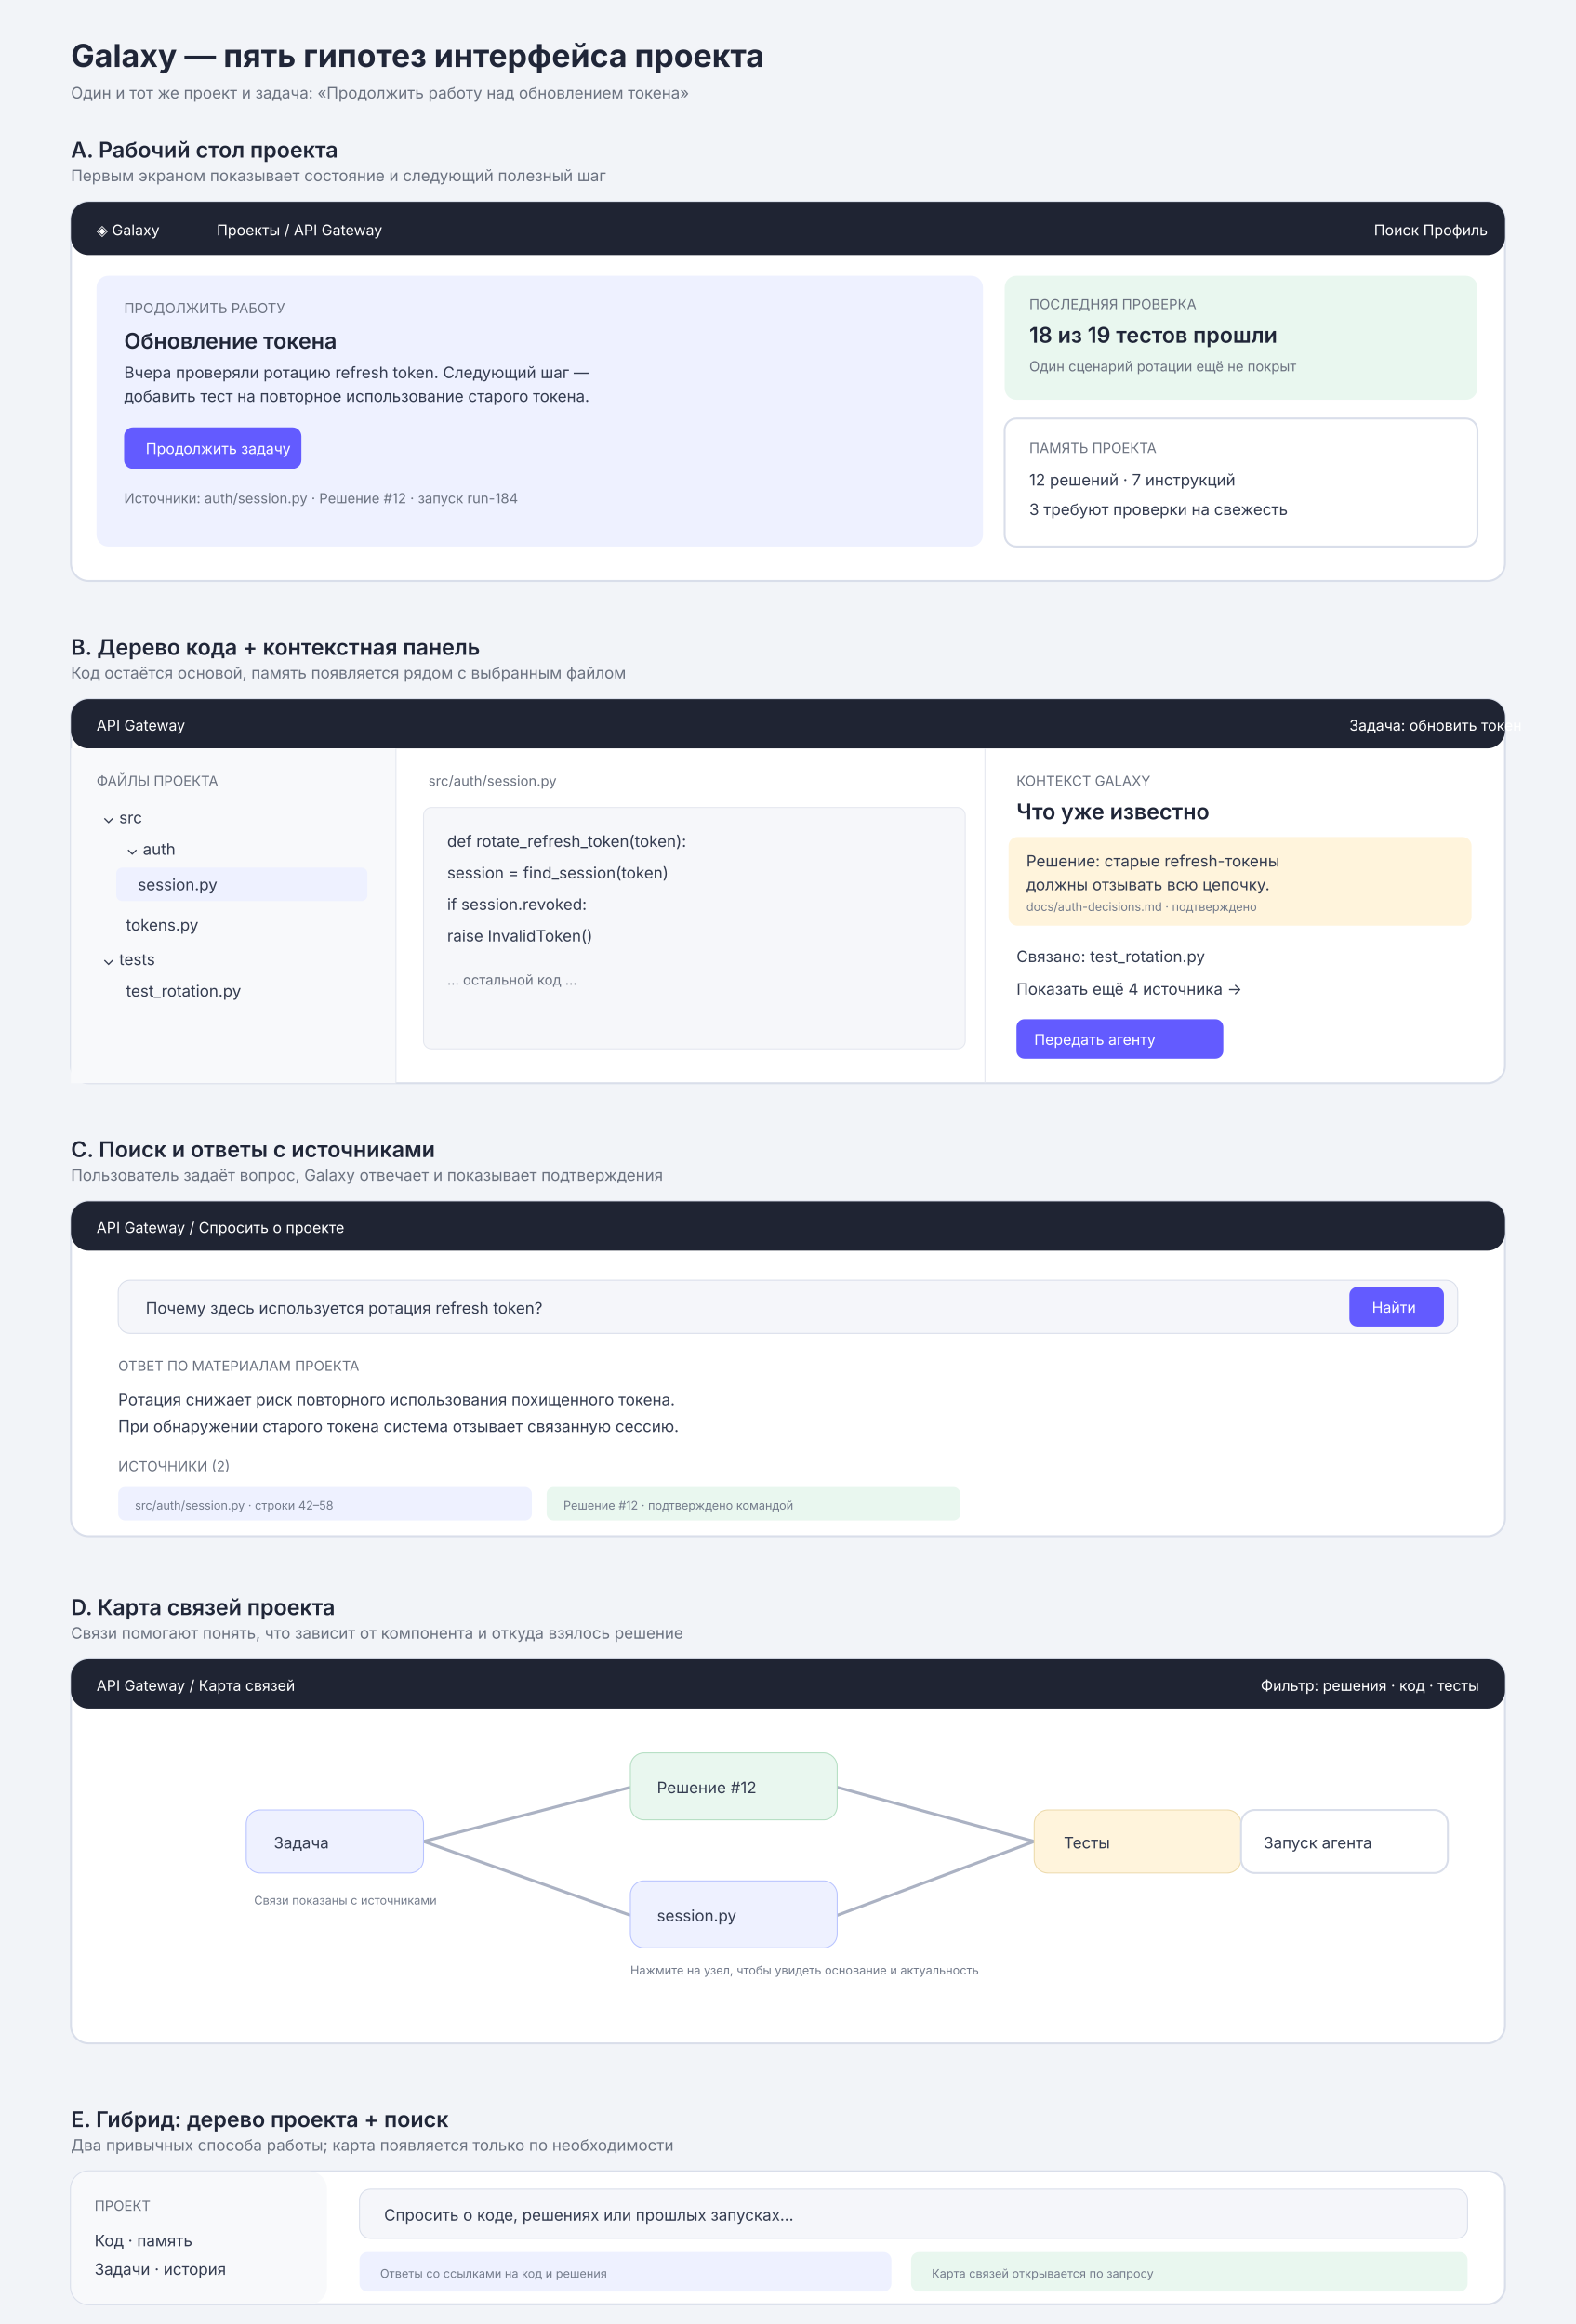
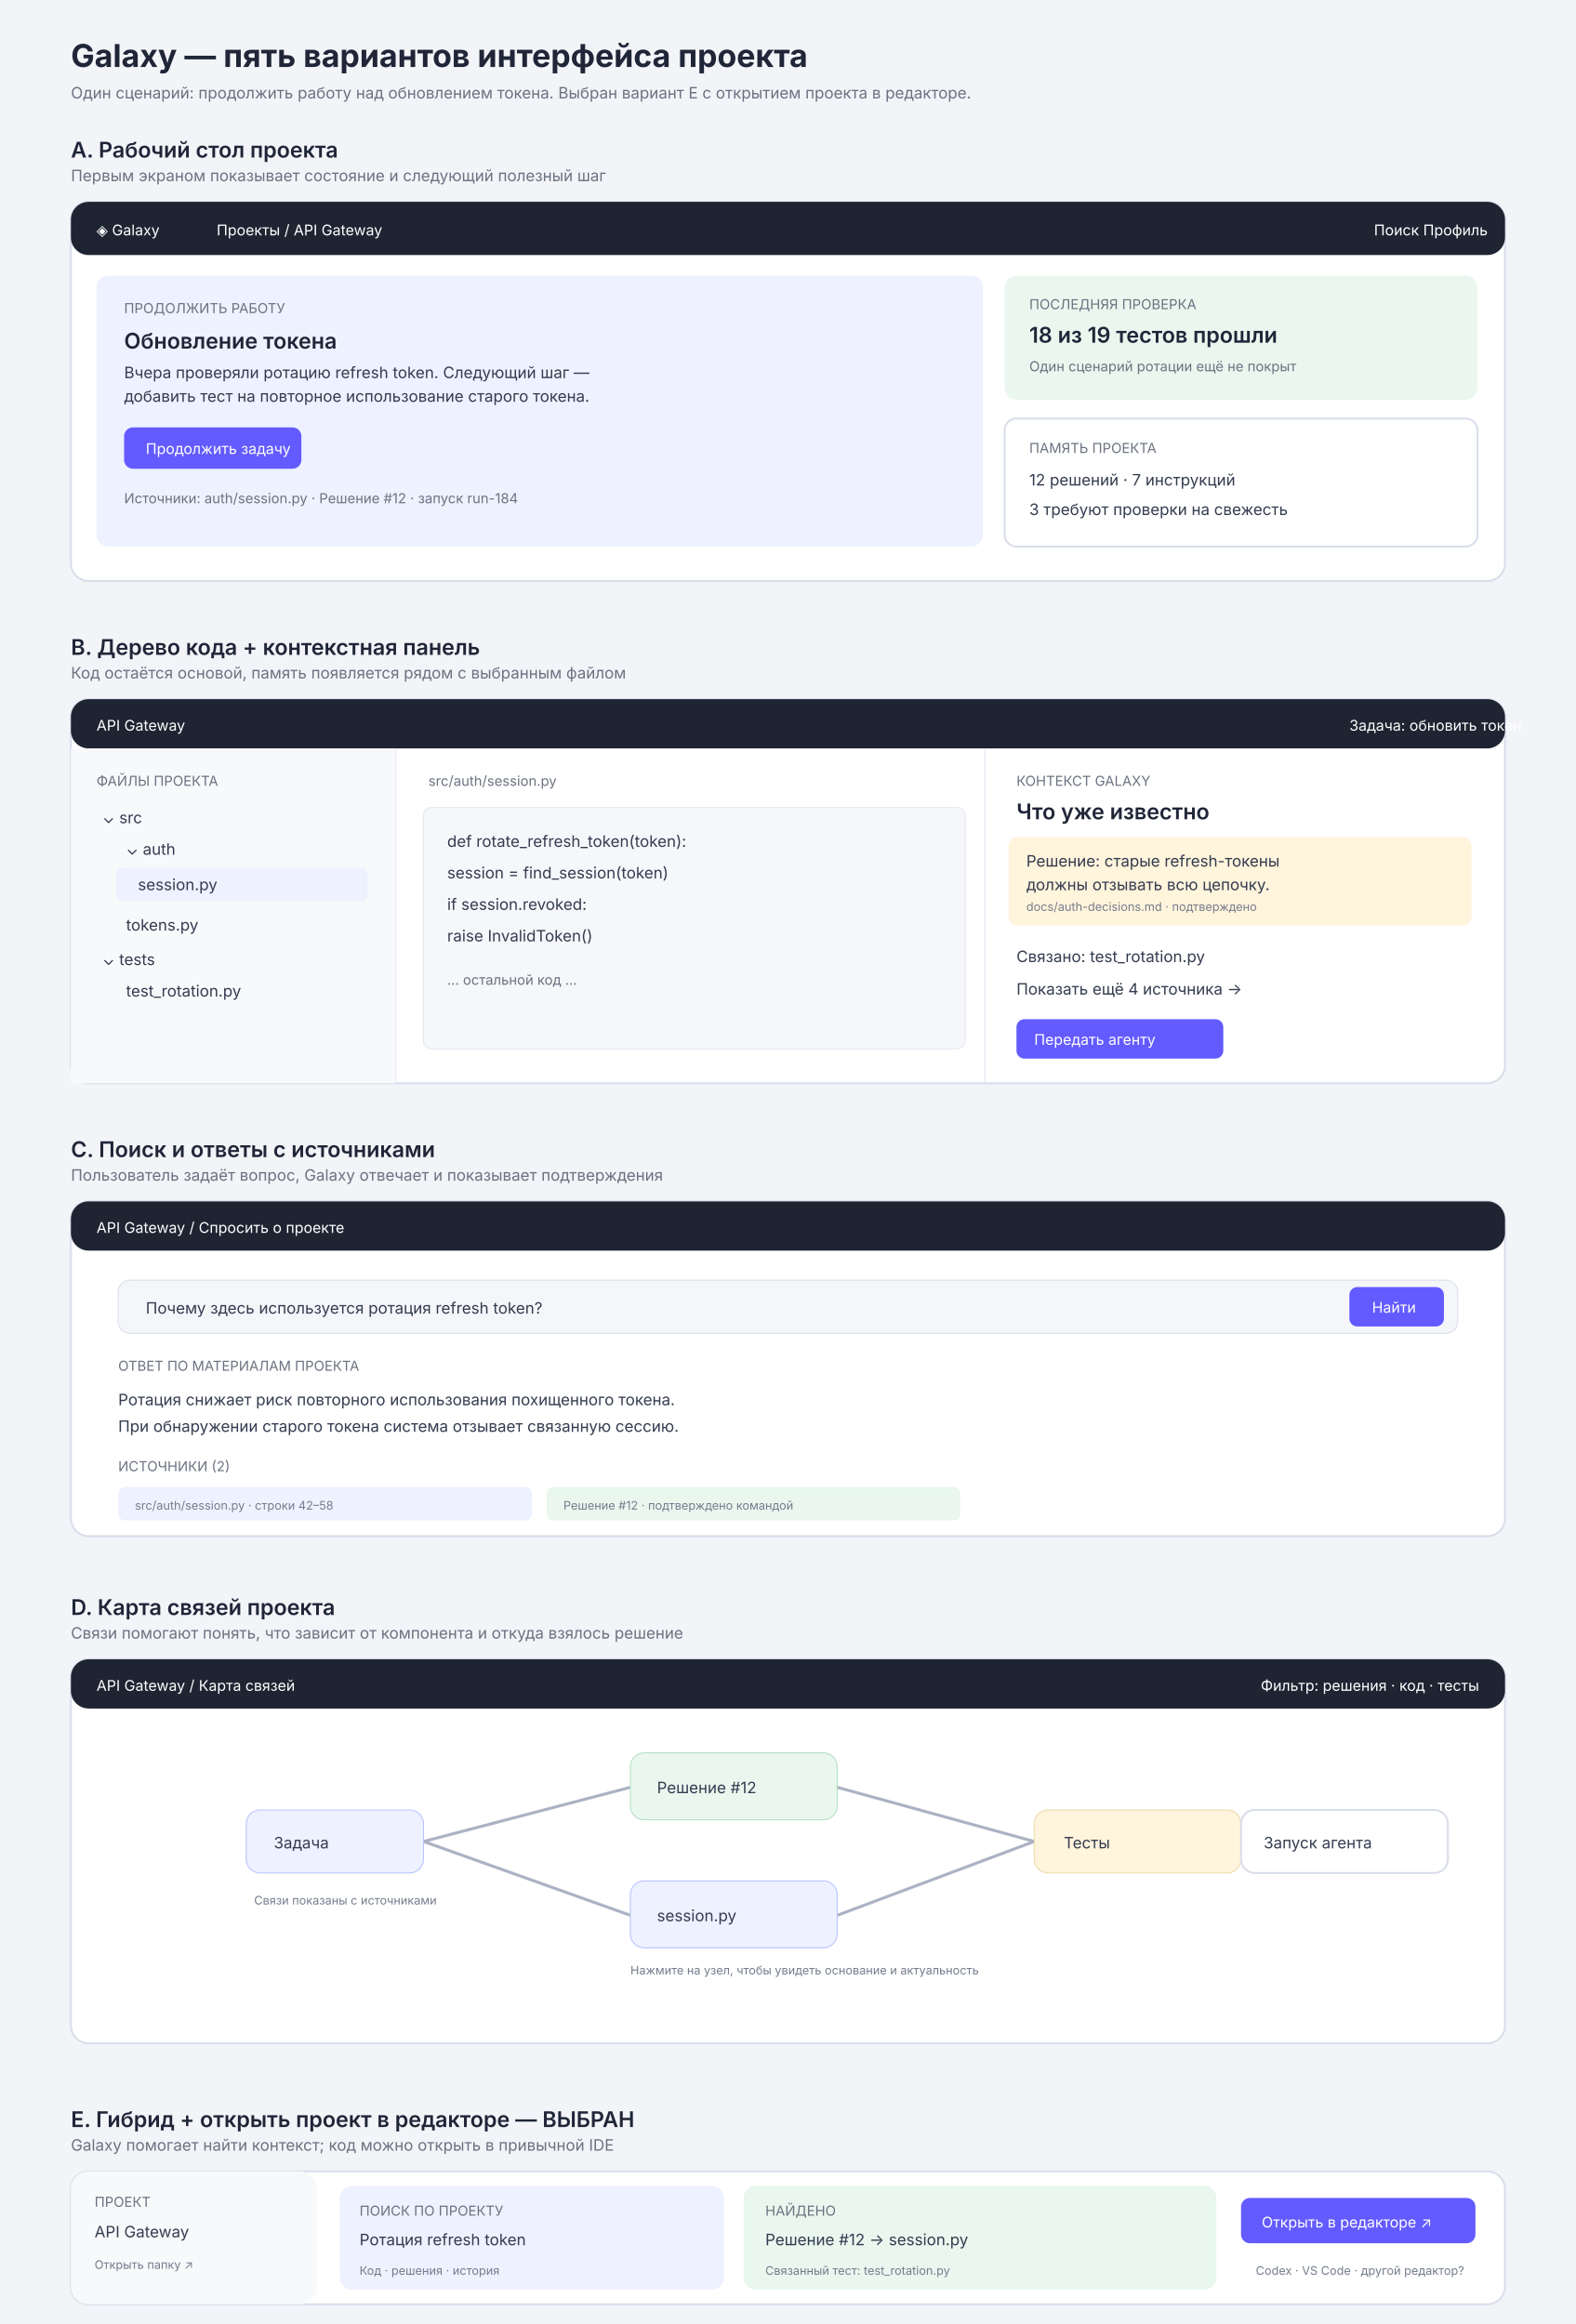
<svg xmlns="http://www.w3.org/2000/svg" width="1600" height="2360" viewBox="0 0 1600 2360">
  <defs>
    <style>
.bg{fill:#f2f4f8}.card{fill:#fff;stroke:#d9deea;stroke-width:2}.ink{fill:#202638;font:600 22px Inter,Arial,sans-serif}.title{fill:#202638;font:700 32px Inter,Arial,sans-serif}.sub{fill:#6b7280;font:16px Inter,Arial,sans-serif}.small{fill:#6b7280;font:14px Inter,Arial,sans-serif}.body{fill:#343c50;font:16px Inter,Arial,sans-serif}.tiny{fill:#737b8b;font:12px Inter,Arial,sans-serif}.accent{fill:#635bff}.line{stroke:#e4e7ef;stroke-width:1}.blue{fill:#eef1ff}.green{fill:#e9f7ef}.yellow{fill:#fff4dc}.dark{fill:#1f2433}.white{fill:#fff;font:15px Inter,Arial,sans-serif}.code{fill:#f6f7fa;stroke:#e4e7ef;stroke-width:1}
</style>
  </defs>
  <rect class="bg" width="1600" height="2360" />
-   <text x="72" y="68" class="title">Galaxy — пять гипотез интерфейса проекта</text>
-   <text x="72" y="100" class="sub">Один и тот же проект и задача: «Продолжить работу над обновлением токена»</text>
+   <text x="72" y="68" class="title">Galaxy — пять вариантов интерфейса проекта</text>
+   <text x="72" y="100" class="sub">Один сценарий: продолжить работу над обновлением токена. Выбран вариант E с открытием проекта в редакторе.</text>
  <text x="72" y="160" class="ink">A. Рабочий стол проекта</text>
  <text x="72" y="184" class="sub">Первым экраном показывает состояние и следующий полезный шаг</text>
  <rect x="72" y="205" width="1456" height="385" rx="18" class="card" />
  <rect x="72" y="205" width="1456" height="54" rx="18" class="dark" />
  <text x="98" y="239" class="white">◈ Galaxy</text>
  <text x="220" y="239" class="white">Проекты / API Gateway</text>
  <text x="1395" y="239" class="white">Поиск     Профиль</text>
  <rect x="98" y="280" width="900" height="275" rx="12" class="blue" />
  <text x="126" y="318" class="small">ПРОДОЛЖИТЬ РАБОТУ</text>
  <text x="126" y="354" class="ink">Обновление токена</text>
  <text x="126" y="384" class="body">Вчера проверяли ротацию refresh token. Следующий шаг —</text>
  <text x="126" y="408" class="body">добавить тест на повторное использование старого токена.</text>
  <rect x="126" y="434" width="180" height="42" rx="9" class="accent" />
  <text x="148" y="461" class="white">Продолжить задачу</text>
  <text x="126" y="511" class="small">Источники: auth/session.py · Решение #12 · запуск run-184</text>
  <rect x="1020" y="280" width="480" height="126" rx="12" class="green" />
  <text x="1045" y="314" class="small">ПОСЛЕДНЯЯ ПРОВЕРКА</text>
  <text x="1045" y="348" class="ink">18 из 19 тестов прошли</text>
  <text x="1045" y="377" class="small">Один сценарий ротации ещё не покрыт</text>
  <rect x="1020" y="425" width="480" height="130" rx="12" class="card" />
  <text x="1045" y="460" class="small">ПАМЯТЬ ПРОЕКТА</text>
  <text x="1045" y="493" class="body">12 решений  ·  7 инструкций</text>
  <text x="1045" y="523" class="body">3 требуют проверки на свежесть</text>
  <text x="72" y="665" class="ink">B. Дерево кода + контекстная панель</text>
  <text x="72" y="689" class="sub">Код остаётся основой, память появляется рядом с выбранным файлом</text>
  <rect x="72" y="710" width="1456" height="390" rx="18" class="card" />
  <rect x="72" y="710" width="1456" height="50" rx="18" class="dark" />
  <text x="98" y="742" class="white">API Gateway</text>
  <text x="1370" y="742" class="white">Задача: обновить токен</text>
  <rect x="72" y="760" width="330" height="340" fill="#f8f9fb" />
  <text x="98" y="798" class="small">ФАЙЛЫ ПРОЕКТА</text>
  <text x="104" y="836" class="body">⌄ src</text>
  <text x="128" y="868" class="body">⌄ auth</text>
  <rect x="118" y="881" width="255" height="34" rx="6" class="blue" />
  <text x="140" y="904" class="body">session.py</text>
  <text x="128" y="945" class="body">tokens.py</text>
  <text x="104" y="980" class="body">⌄ tests</text>
  <text x="128" y="1012" class="body">test_rotation.py</text>
  <line x1="402" y1="760" x2="402" y2="1100" class="line" />
  <text x="435" y="798" class="small">src/auth/session.py</text>
  <rect x="430" y="820" width="550" height="245" rx="8" class="code" />
  <text x="454" y="860" class="body">def rotate_refresh_token(token):</text>
  <text x="454" y="892" class="body">    session = find_session(token)</text>
  <text x="454" y="924" class="body">    if session.revoked:</text>
  <text x="454" y="956" class="body">        raise InvalidToken()</text>
  <text x="454" y="1000" class="small">... остальной код ...</text>
  <line x1="1000" y1="760" x2="1000" y2="1100" class="line" />
  <text x="1032" y="798" class="small">КОНТЕКСТ GALAXY</text>
  <text x="1032" y="832" class="ink">Что уже известно</text>
  <rect x="1024" y="850" width="470" height="90" rx="9" class="yellow" />
  <text x="1042" y="880" class="body">Решение: старые refresh-токены</text>
  <text x="1042" y="904" class="body">должны отзывать всю цепочку.</text>
  <text x="1042" y="925" class="tiny">docs/auth-decisions.md · подтверждено</text>
  <text x="1032" y="977" class="body">Связано: test_rotation.py</text>
  <text x="1032" y="1010" class="body">Показать ещё 4 источника →</text>
  <rect x="1032" y="1035" width="210" height="40" rx="8" class="accent" />
  <text x="1050" y="1061" class="white">Передать агенту</text>
  <text x="72" y="1175" class="ink">C. Поиск и ответы с источниками</text>
  <text x="72" y="1199" class="sub">Пользователь задаёт вопрос, Galaxy отвечает и показывает подтверждения</text>
  <rect x="72" y="1220" width="1456" height="340" rx="18" class="card" />
  <rect x="72" y="1220" width="1456" height="50" rx="18" class="dark" />
  <text x="98" y="1252" class="white">API Gateway  /  Спросить о проекте</text>
  <rect x="120" y="1300" width="1360" height="54" rx="12" fill="#f5f6fa" stroke="#d9deea" />
  <text x="148" y="1334" class="body">Почему здесь используется ротация refresh token?</text>
  <rect x="1370" y="1307" width="96" height="40" rx="8" class="accent" />
  <text x="1393" y="1333" class="white">Найти</text>
  <text x="120" y="1392" class="small">ОТВЕТ ПО МАТЕРИАЛАМ ПРОЕКТА</text>
  <text x="120" y="1427" class="body">Ротация снижает риск повторного использования похищенного токена.</text>
  <text x="120" y="1454" class="body">При обнаружении старого токена система отзывает связанную сессию.</text>
  <text x="120" y="1494" class="small">ИСТОЧНИКИ (2)</text>
  <rect x="120" y="1510" width="420" height="34" rx="7" class="blue" />
  <text x="137" y="1533" class="tiny">src/auth/session.py · строки 42–58</text>
  <rect x="555" y="1510" width="420" height="34" rx="7" class="green" />
  <text x="572" y="1533" class="tiny">Решение #12 · подтверждено командой</text>
  <text x="72" y="1640" class="ink">D. Карта связей проекта</text>
  <text x="72" y="1664" class="sub">Связи помогают понять, что зависит от компонента и откуда взялось решение</text>
  <rect x="72" y="1685" width="1456" height="390" rx="18" class="card" />
  <rect x="72" y="1685" width="1456" height="50" rx="18" class="dark" />
  <text x="98" y="1717" class="white">API Gateway / Карта связей</text>
  <text x="1280" y="1717" class="white">Фильтр: решения · код · тесты</text>
  <line x1="430" y1="1870" x2="640" y2="1815" stroke="#abb2c3" stroke-width="3" />
  <line x1="430" y1="1870" x2="640" y2="1945" stroke="#abb2c3" stroke-width="3" />
  <line x1="850" y1="1815" x2="1050" y2="1870" stroke="#abb2c3" stroke-width="3" />
  <line x1="850" y1="1945" x2="1050" y2="1870" stroke="#abb2c3" stroke-width="3" />
  <line x1="1260" y1="1870" x2="1050" y2="1870" stroke="#abb2c3" stroke-width="3" />
  <rect x="250" y="1838" width="180" height="64" rx="14" class="blue" stroke="#b8c3ff" />
  <text x="278" y="1877" class="body">Задача</text>
  <rect x="640" y="1780" width="210" height="68" rx="14" class="green" stroke="#b4dec2" />
  <text x="667" y="1821" class="body">Решение #12</text>
  <rect x="640" y="1910" width="210" height="68" rx="14" class="blue" stroke="#b8c3ff" />
  <text x="667" y="1951" class="body">session.py</text>
  <rect x="1050" y="1838" width="210" height="64" rx="14" class="yellow" stroke="#ecd9aa" />
  <text x="1080" y="1877" class="body">Тесты</text>
  <rect x="1260" y="1838" width="210" height="64" rx="14" class="card" />
  <text x="1283" y="1877" class="body">Запуск агента</text>
  <text x="258" y="1934" class="tiny">Связи показаны с источниками</text>
  <text x="640" y="2005" class="tiny">Нажмите на узел, чтобы увидеть основание и актуальность</text>
-   <text x="72" y="2160" class="ink">E. Гибрид: дерево проекта + поиск</text>
-   <text x="72" y="2184" class="sub">Два привычных способа работы; карта появляется только по необходимости</text>
+   <text x="72" y="2160" class="ink">E. Гибрид + открыть проект в редакторе — ВЫБРАН</text>
+   <text x="72" y="2184" class="sub">Galaxy помогает найти контекст; код можно открыть в привычной IDE</text>
  <rect x="72" y="2205" width="1456" height="135" rx="18" class="card" />
-   <rect x="72" y="2205" width="260" height="135" rx="18" fill="#f8f9fb" />
-   <text x="96" y="2245" class="small">ПРОЕКТ</text>
-   <text x="96" y="2281" class="body">Код · память</text>
-   <text x="96" y="2310" class="body">Задачи · история</text>
-   <rect x="365" y="2223" width="1125" height="50" rx="11" fill="#f5f6fa" stroke="#d9deea" />
-   <text x="390" y="2255" class="body">Спросить о коде, решениях или прошлых запусках…</text>
-   <rect x="365" y="2287" width="540" height="40" rx="8" class="blue" />
-   <text x="386" y="2313" class="tiny">Ответы со ссылками на код и решения</text>
-   <rect x="925" y="2287" width="565" height="40" rx="8" class="green" />
-   <text x="946" y="2313" class="tiny">Карта связей открывается по запросу</text>
+   <rect x="72" y="2205" width="250" height="135" rx="18" fill="#f8f9fb" />
+   <text x="96" y="2241" class="small">ПРОЕКТ</text>
+   <text x="96" y="2272" class="body">API Gateway</text>
+   <text x="96" y="2304" class="tiny">Открыть папку ↗</text>
+   <rect x="345" y="2220" width="390" height="105" rx="12" class="blue" />
+   <text x="365" y="2250" class="small">ПОИСК ПО ПРОЕКТУ</text>
+   <text x="365" y="2280" class="body">Ротация refresh token</text>
+   <text x="365" y="2310" class="tiny">Код · решения · история</text>
+   <rect x="755" y="2220" width="480" height="105" rx="12" class="green" />
+   <text x="777" y="2250" class="small">НАЙДЕНО</text>
+   <text x="777" y="2280" class="body">Решение #12 → session.py</text>
+   <text x="777" y="2310" class="tiny">Связанный тест: test_rotation.py</text>
+   <rect x="1260" y="2232" width="238" height="46" rx="9" class="accent" />
+   <text x="1281" y="2262" class="white">Открыть в редакторе ↗</text>
+   <text x="1275" y="2310" class="tiny">Codex · VS Code · другой редактор?</text>
</svg>
